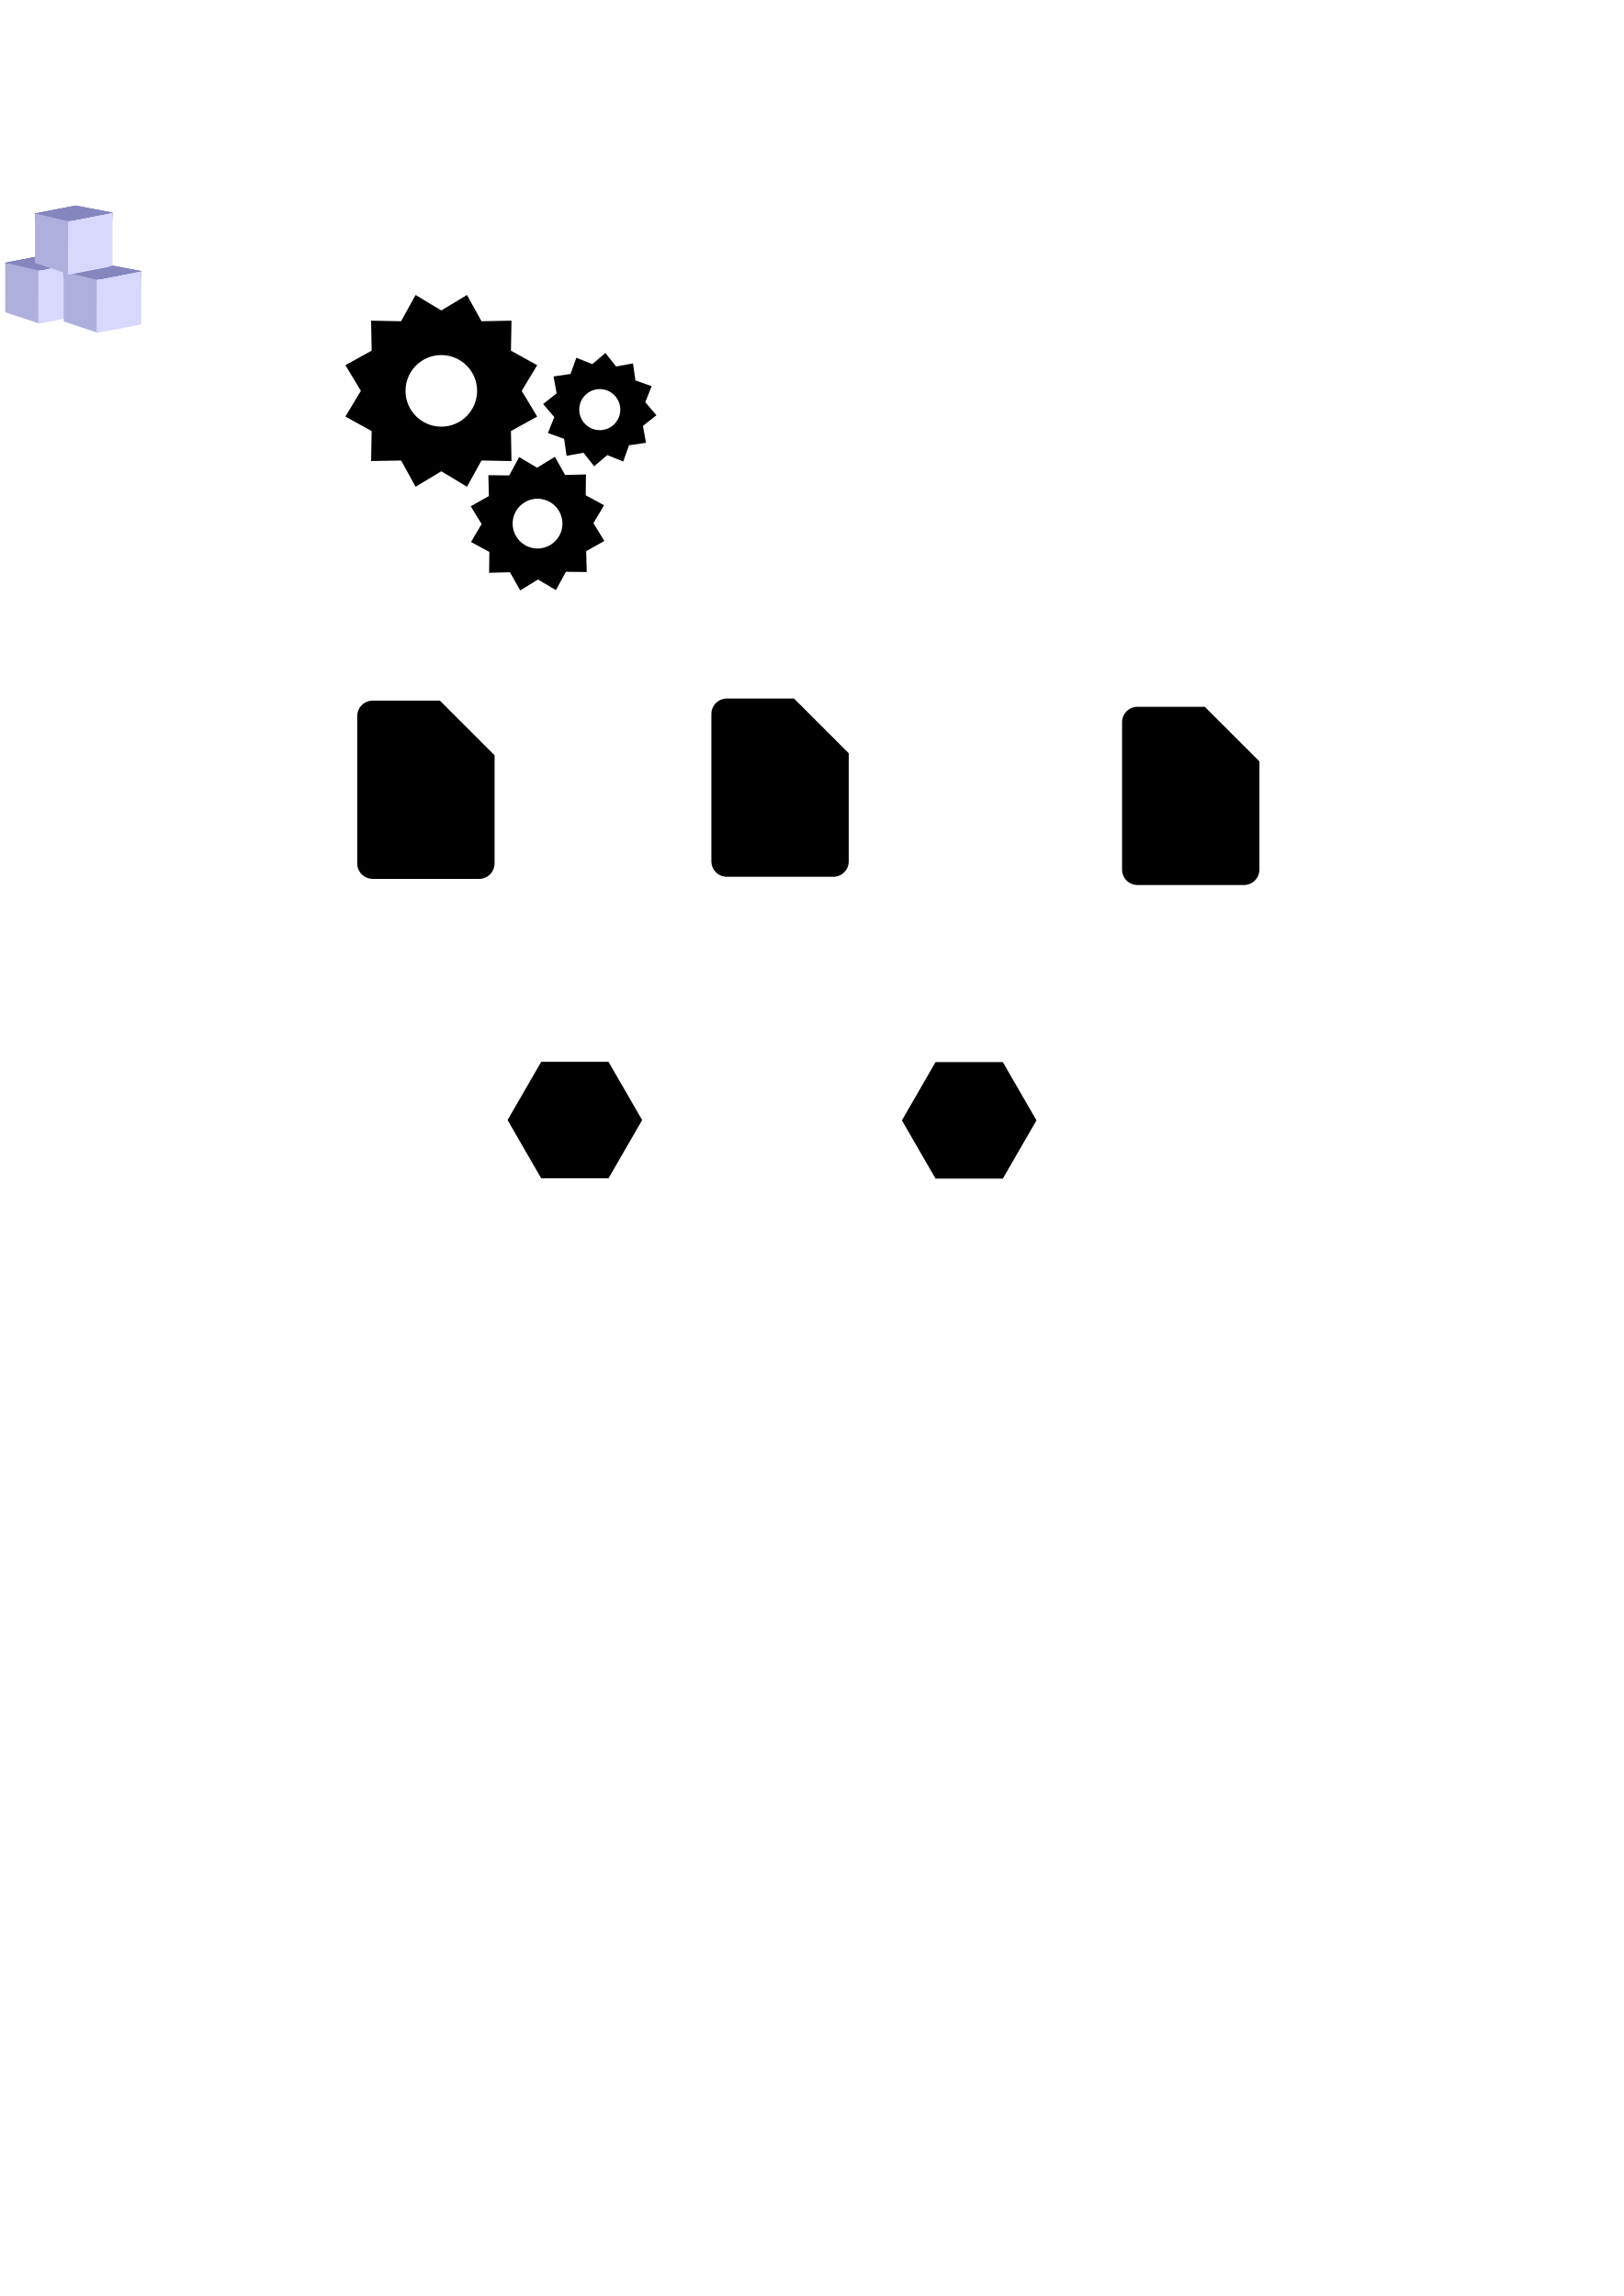
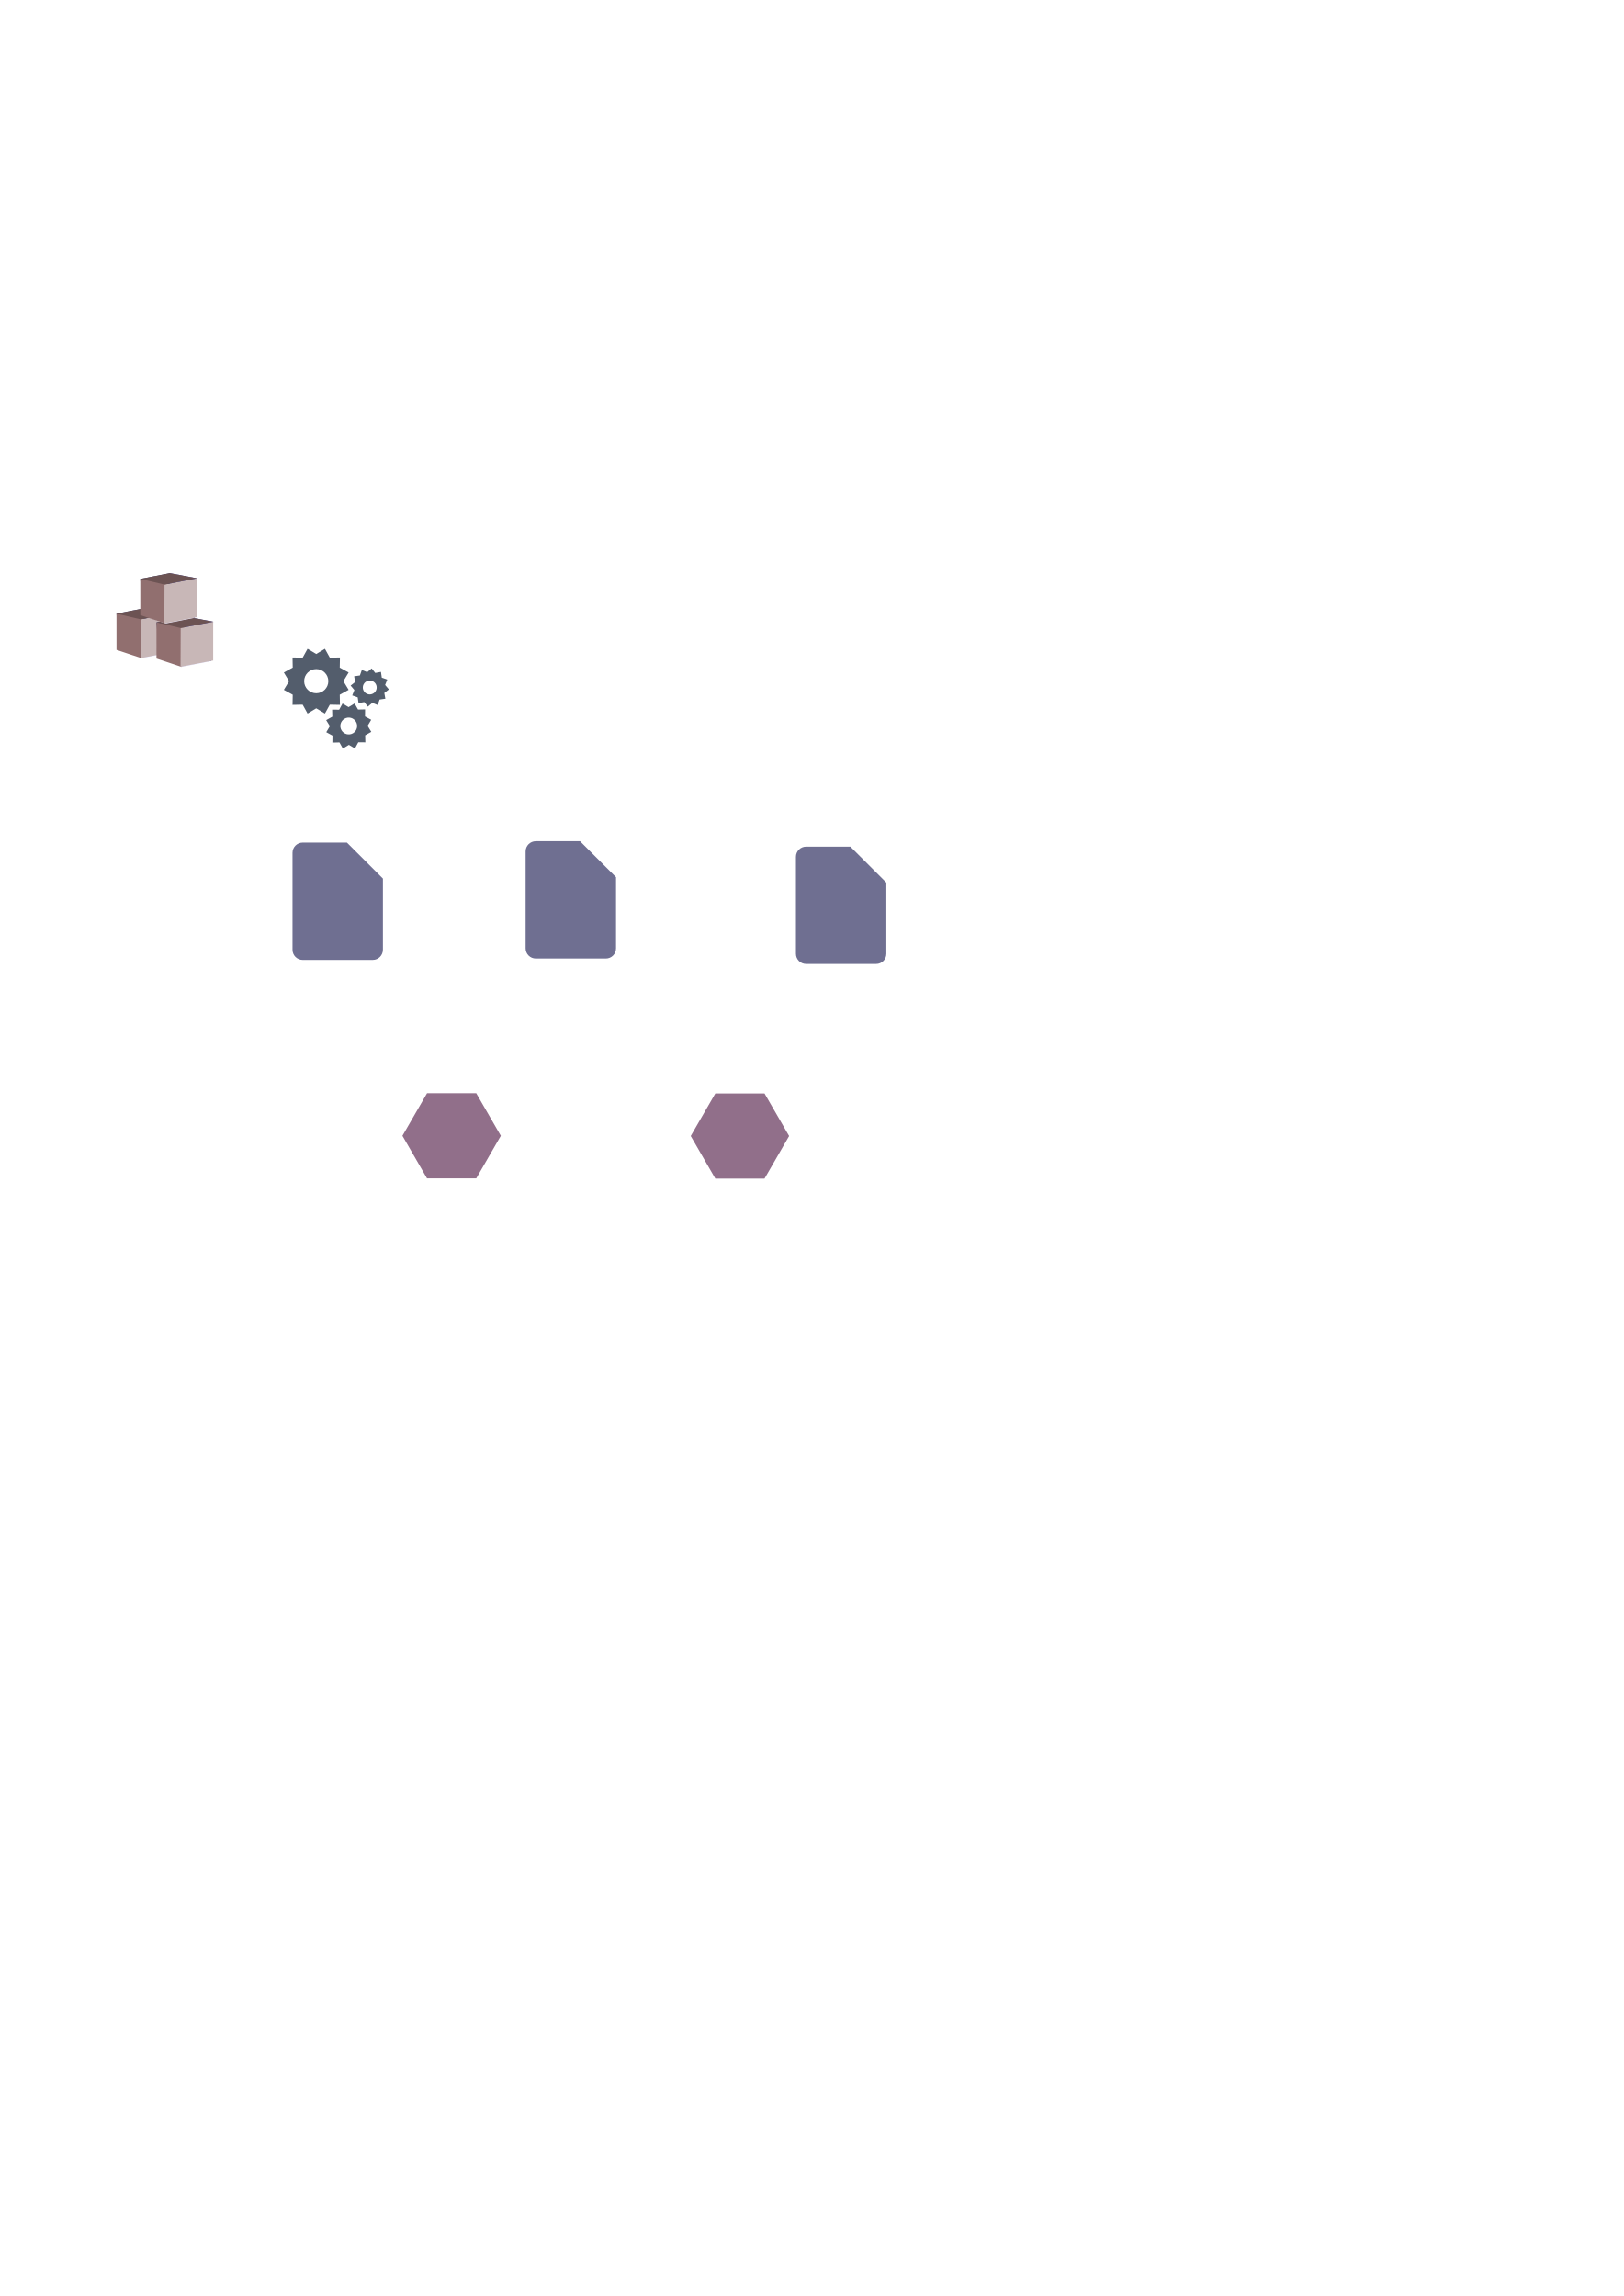
<svg xmlns="http://www.w3.org/2000/svg" width="210mm" height="297mm" viewBox="0 0 210 297" version="1.1" id="svg8">
  <defs id="defs2">
    </defs>
  <g id="layer1">
-     <path style="opacity:1;fill:#000000;fill-opacity:1;stroke:none;stroke-width:0.555;stroke-miterlimit:4;stroke-dasharray:1.665, 1.665;stroke-dashoffset:0;stroke-opacity:1" d="m 48.205,90.631 c -1.111,0 -2.005,0.894 -2.005,2.005 v 19.047 c 0,1.111 0.894,2.005 2.005,2.005 h 13.756 c 1.111,0 2.005,-0.894 2.005,-2.005 V 97.703 l -7.072,-7.072 z" id="rect834" />
-     <path style="opacity:1;fill:#000000;fill-opacity:1;stroke:none;stroke-width:0.555;stroke-miterlimit:4;stroke-dasharray:1.665, 1.665;stroke-dashoffset:0;stroke-opacity:1" d="m 94.009,90.361 c -1.111,0 -2.005,0.894 -2.005,2.005 v 19.047 c 0,1.111 0.894,2.005 2.005,2.005 h 13.756 c 1.111,0 2.005,-0.894 2.005,-2.005 V 97.433 L 102.698,90.361 Z" id="rect834-3" />
-     <path style="opacity:1;fill:#000000;fill-opacity:1;stroke:none;stroke-width:0.555;stroke-miterlimit:4;stroke-dasharray:1.665, 1.665;stroke-dashoffset:0;stroke-opacity:1" d="m 147.126,91.425 c -1.111,0 -2.005,0.894 -2.005,2.005 v 19.047 c 0,1.111 0.894,2.005 2.005,2.005 h 13.756 c 1.111,0 2.005,-0.894 2.005,-2.005 V 98.497 l -7.072,-7.072 z" id="rect834-6" />
-     <path style="opacity:1;fill:#000000;fill-opacity:1;stroke:none;stroke-width:0.555;stroke-miterlimit:4;stroke-dasharray:1.665, 1.665;stroke-dashoffset:0;stroke-opacity:1" d="m 83.051,144.886 -4.351,7.536 h -8.702 l -4.351,-7.536 4.351,-7.536 h 8.702 z" id="path861" />
-     <g id="g927">
-       <path id="path865" d="m 53.751,38.157 -1.877,3.396 -3.879,-0.072 0.072,3.879 -3.396,1.877 2.002,3.323 -2.002,3.323 3.396,1.877 -0.072,3.879 3.879,-0.072 1.877,3.396 3.323,-2.002 3.323,2.002 1.877,-3.396 3.879,0.072 -0.072,-3.879 3.396,-1.877 -2.002,-3.323 2.002,-3.323 -3.396,-1.877 0.072,-3.879 -3.879,0.072 -1.877,-3.396 -3.323,2.002 z m 3.323,7.773 a 4.63,4.63 0 0 1 4.63,4.63 4.63,4.63 0 0 1 -4.63,4.63 4.63,4.63 0 0 1 -4.63,-4.63 4.63,4.63 0 0 1 4.63,-4.63 z" style="opacity:1;fill:#000000;fill-opacity:1;stroke:none;stroke-width:0.555;stroke-miterlimit:4;stroke-dasharray:1.665, 1.665;stroke-dashoffset:0;stroke-opacity:1" />
-       <path id="path865-7" d="m 81.865,47.007 -2.188,0.401 -1.377,-1.747 -1.694,1.442 -2.066,-0.824 -0.746,2.096 -2.202,0.319 0.401,2.188 -1.747,1.377 1.442,1.694 -0.824,2.066 2.095,0.747 0.32,2.201 2.188,-0.401 1.377,1.747 1.694,-1.441 2.066,0.824 0.747,-2.095 2.201,-0.32 -0.401,-2.188 1.747,-1.377 -1.441,-1.694 0.824,-2.066 -2.096,-0.746 z m -2.24,4.298 a 2.655,2.655 0 0 1 -0.371,3.736 2.655,2.655 0 0 1 -3.736,-0.371 2.655,2.655 0 0 1 0.371,-3.736 2.655,2.655 0 0 1 3.736,0.371 z" style="opacity:1;fill:#000000;fill-opacity:1;stroke:none;stroke-width:0.318;stroke-miterlimit:4;stroke-dasharray:0.955, 0.955;stroke-dashoffset:0;stroke-opacity:1" />
-       <path id="path865-5" d="m 63.161,61.469 0.071,2.697 -2.351,1.323 1.41,2.3 -1.374,2.321 2.371,1.287 -0.03,2.697 2.697,-0.071 1.323,2.35 2.3,-1.41 2.321,1.374 1.287,-2.371 2.697,0.029 -0.071,-2.697 2.35,-1.323 -1.41,-2.299 1.374,-2.321 -2.371,-1.287 0.029,-2.697 -2.696,0.071 -1.323,-2.351 -2.299,1.41 -2.321,-1.374 -1.287,2.371 z m 4.73,3.488 a 3.219,3.219 0 0 1 4.406,1.144 3.219,3.219 0 0 1 -1.144,4.406 3.219,3.219 0 0 1 -4.406,-1.144 3.219,3.219 0 0 1 1.144,-4.406 z" style="opacity:1;fill:#000000;fill-opacity:1;stroke:none;stroke-width:0.386;stroke-miterlimit:4;stroke-dasharray:1.158, 1.158;stroke-dashoffset:0;stroke-opacity:1" />
+     <path style="opacity:1;fill:#6f6f91;fill-opacity:1;stroke:none;stroke-width:0.365;stroke-miterlimit:4;stroke-dasharray:1.096, 1.096;stroke-dashoffset:0;stroke-opacity:1" d="m 39.149,108.994 c -0.731,0 -1.319,0.588 -1.319,1.319 v 12.537 c 0,0.731 0.588,1.319 1.319,1.319 h 9.055 c 0.731,0 1.319,-0.588 1.319,-1.319 v -9.202 l -4.655,-4.655 z" id="rect834" />
+     <path style="opacity:1;fill:#6f6f91;fill-opacity:1;stroke:none;stroke-width:0.365;stroke-miterlimit:4;stroke-dasharray:1.096, 1.096;stroke-dashoffset:0;stroke-opacity:1" d="m 69.298,108.816 c -0.731,0 -1.319,0.588 -1.319,1.319 v 12.537 c 0,0.731 0.588,1.319 1.319,1.319 h 9.055 c 0.731,0 1.319,-0.588 1.319,-1.319 v -9.202 l -4.655,-4.655 z" id="rect834-3" />
+     <path style="opacity:1;fill:#6f6f91;fill-opacity:1;stroke:none;stroke-width:0.365;stroke-miterlimit:4;stroke-dasharray:1.096, 1.096;stroke-dashoffset:0;stroke-opacity:1" d="m 104.26,109.516 c -0.731,0 -1.319,0.588 -1.319,1.319 v 12.537 c 0,0.731 0.588,1.319 1.319,1.319 h 9.055 c 0.731,0 1.319,-0.588 1.319,-1.319 v -9.202 l -4.655,-4.655 z" id="rect834-6" />
+     <path style="opacity:1;fill:#916f8a;fill-opacity:1;stroke:none;stroke-width:0.406;stroke-miterlimit:4;stroke-dasharray:1.217, 1.217;stroke-dashoffset:0;stroke-opacity:1" d="m 64.772,146.922 -3.181,5.51 h -6.362 l -3.181,-5.51 3.181,-5.51 h 6.362 z" id="path861" />
+     <g id="g927" style="fill:#535d6c" transform="matrix(0.3376468,0,0,0.3376468,21.6283,71.04331)">
+       <path id="path865" d="m 53.751,38.157 -1.877,3.396 -3.879,-0.072 0.072,3.879 -3.396,1.877 2.002,3.323 -2.002,3.323 3.396,1.877 -0.072,3.879 3.879,-0.072 1.877,3.396 3.323,-2.002 3.323,2.002 1.877,-3.396 3.879,0.072 -0.072,-3.879 3.396,-1.877 -2.002,-3.323 2.002,-3.323 -3.396,-1.877 0.072,-3.879 -3.879,0.072 -1.877,-3.396 -3.323,2.002 z m 3.323,7.773 a 4.63,4.63 0 0 1 4.63,4.63 4.63,4.63 0 0 1 -4.63,4.63 4.63,4.63 0 0 1 -4.63,-4.63 4.63,4.63 0 0 1 4.63,-4.63 z" style="opacity:1;fill:#535d6c;fill-opacity:1;stroke:none;stroke-width:0.555;stroke-miterlimit:4;stroke-dasharray:1.665, 1.665;stroke-dashoffset:0;stroke-opacity:1" />
+       <path id="path865-7" d="m 81.865,47.007 -2.188,0.401 -1.377,-1.747 -1.694,1.442 -2.066,-0.824 -0.746,2.096 -2.202,0.319 0.401,2.188 -1.747,1.377 1.442,1.694 -0.824,2.066 2.095,0.747 0.32,2.201 2.188,-0.401 1.377,1.747 1.694,-1.441 2.066,0.824 0.747,-2.095 2.201,-0.32 -0.401,-2.188 1.747,-1.377 -1.441,-1.694 0.824,-2.066 -2.096,-0.746 z m -2.24,4.298 a 2.655,2.655 0 0 1 -0.371,3.736 2.655,2.655 0 0 1 -3.736,-0.371 2.655,2.655 0 0 1 0.371,-3.736 2.655,2.655 0 0 1 3.736,0.371 z" style="opacity:1;fill:#535d6c;fill-opacity:1;stroke:none;stroke-width:0.318;stroke-miterlimit:4;stroke-dasharray:0.955, 0.955;stroke-dashoffset:0;stroke-opacity:1" />
+       <path id="path865-5" d="m 63.161,61.469 0.071,2.697 -2.351,1.323 1.41,2.3 -1.374,2.321 2.371,1.287 -0.03,2.697 2.697,-0.071 1.323,2.35 2.3,-1.41 2.321,1.374 1.287,-2.371 2.697,0.029 -0.071,-2.697 2.35,-1.323 -1.41,-2.299 1.374,-2.321 -2.371,-1.287 0.029,-2.697 -2.696,0.071 -1.323,-2.351 -2.299,1.41 -2.321,-1.374 -1.287,2.371 z m 4.73,3.488 a 3.219,3.219 0 0 1 4.406,1.144 3.219,3.219 0 0 1 -1.144,4.406 3.219,3.219 0 0 1 -4.406,-1.144 3.219,3.219 0 0 1 1.144,-4.406 z" style="opacity:1;fill:#535d6c;fill-opacity:1;stroke:none;stroke-width:0.386;stroke-miterlimit:4;stroke-dasharray:1.158, 1.158;stroke-dashoffset:0;stroke-opacity:1" />
    </g>
    <path style="opacity:1;fill:#000000;fill-opacity:1;stroke:none;stroke-width:0.555;stroke-miterlimit:4;stroke-dasharray:1.665, 1.665;stroke-dashoffset:0;stroke-opacity:1" d="m -137.973,41.282 c -1.111,0 -2.005,0.894 -2.005,2.005 v 19.047 c 0,1.11 0.894,2.005 2.005,2.005 h 13.756 c 1.111,0 2.005,-0.894 2.005,-2.005 V 48.354 l -7.072,-7.072 z" id="rect834-35" />
    <path style="opacity:1;fill:#000000;fill-opacity:1;stroke:none;stroke-width:0.555;stroke-miterlimit:4;stroke-dasharray:1.665, 1.665;stroke-dashoffset:0;stroke-opacity:1" d="m -122.103,89.657 -4.351,7.536 -8.702,0 -4.351,-7.536 4.351,-7.536 8.702,0 z" id="path861-9" />
    <path style="opacity:1;fill:#000000;fill-opacity:1;stroke:none;stroke-width:0.555;stroke-miterlimit:4;stroke-dasharray:1.665, 1.665;stroke-dashoffset:0;stroke-opacity:1" d="m -132.427,-11.192 -1.877,3.396 -3.879,-0.072 0.072,3.879 -3.396,1.877 2.002,3.323 -2.002,3.323 3.396,1.877 -0.072,3.879 3.879,-0.072 1.877,3.396 3.323,-2.002 3.323,2.002 1.877,-3.396 3.879,0.072 -0.072,-3.879 3.396,-1.877 -2.002,-3.323 2.002,-3.323 -3.396,-1.877 0.072,-3.879 -3.879,0.072 -1.877,-3.396 -3.323,2.002 z m 3.323,7.773 a 4.63,4.63 0 0 1 4.63,4.63 4.63,4.63 0 0 1 -4.63,4.63 4.63,4.63 0 0 1 -4.63,-4.63 4.63,4.63 0 0 1 4.63,-4.63 z" id="path865-1" />
    <path style="opacity:1;fill:#000000;fill-opacity:1;stroke:none;stroke-width:0.318;stroke-miterlimit:4;stroke-dasharray:0.955, 0.955;stroke-dashoffset:0;stroke-opacity:1" d="m -104.313,-2.342 -2.188,0.401 -1.377,-1.747 -1.694,1.442 -2.066,-0.824 -0.746,2.096 -2.202,0.319 0.401,2.188 -1.747,1.377 1.442,1.694 -0.824,2.066 2.095,0.747 0.32,2.201 2.188,-0.401 1.377,1.747 1.694,-1.441 2.066,0.824 0.747,-2.095 2.201,-0.32 -0.401,-2.188 1.747,-1.377 -1.441,-1.694 0.824,-2.066 -2.096,-0.746 z m -2.24,4.298 a 2.655,2.655 0 0 1 -0.371,3.736 2.655,2.655 0 0 1 -3.736,-0.371 2.655,2.655 0 0 1 0.371,-3.736 2.655,2.655 0 0 1 3.736,0.371 z" id="path865-7-2" />
    <path style="opacity:1;fill:#000000;fill-opacity:1;stroke:none;stroke-width:0.386;stroke-miterlimit:4;stroke-dasharray:1.158, 1.158;stroke-dashoffset:0;stroke-opacity:1" d="m -123.017,12.12 0.071,2.697 -2.351,1.323 1.41,2.3 -1.374,2.321 2.371,1.287 -0.029,2.697 2.696,-0.071 1.323,2.35 2.3,-1.41 2.321,1.374 1.287,-2.371 2.697,0.029 -0.071,-2.697 2.35,-1.323 -1.41,-2.299 1.374,-2.321 -2.371,-1.287 0.029,-2.697 -2.696,0.071 -1.323,-2.351 -2.299,1.41 -2.321,-1.374 -1.287,2.371 z m 4.73,3.488 a 3.219,3.219 0 0 1 4.406,1.144 3.219,3.219 0 0 1 -1.144,4.406 3.219,3.219 0 0 1 -4.406,-1.144 3.219,3.219 0 0 1 1.144,-4.406 z" id="path865-5-7" />
-     <path style="opacity:1;fill:#000000;fill-opacity:1;stroke:none;stroke-width:0.555;stroke-miterlimit:4;stroke-dasharray:1.665, 1.665;stroke-dashoffset:0;stroke-opacity:1" d="m 134.051,144.924 -4.351,7.536 h -8.702 l -4.351,-7.536 4.351,-7.536 h 8.702 z" id="path861-0" />
-     <g id="g1124">
-       <g transform="matrix(0.5244426,0,0,0.5244426,-1.402261,18.18265)" style="opacity:1;fill:#ff8080;fill-opacity:1;stroke:none;stroke-width:2.098;stroke-miterlimit:4;stroke-dasharray:6.293, 6.293;stroke-dashoffset:0;stroke-opacity:1" id="g946">
-         <path id="path963" style="fill:#353564;fill-rule:evenodd;stroke:none;stroke-width:1.533;stroke-linejoin:round" d="M 13.981,28.186 3.972,30.133 5.019,42.396 14.117,40.626 Z" />
-         <path id="path965" style="fill:#e9e9ff;fill-rule:evenodd;stroke:none;stroke-width:1.533;stroke-linejoin:round" d="m 14.117,40.626 8.229,2.628 -9.876,1.921 -7.452,-2.779 z" />
-         <path id="path967" style="fill:#4d4d9f;fill-rule:evenodd;stroke:none;stroke-width:1.533;stroke-linejoin:round" d="m 13.981,28.186 9.119,1.736 -0.754,13.332 -8.229,-2.628 z" />
-         <path id="path969" style="fill:#afafde;fill-rule:evenodd;stroke:none;stroke-width:1.533;stroke-linejoin:round" d="m 3.972,30.133 9.115,1.353 -0.616,13.688 -8.491,-2.826 z" />
-         <path id="path971" style="fill:#d7d7ff;fill-rule:evenodd;stroke:none;stroke-width:1.533;stroke-linejoin:round" d="m 23.101,29.921 -10.959,2.132 -0.049,13.074 11.01,-2.11 z" />
-         <path id="path973" style="fill:#8686bf;fill-rule:evenodd;stroke:none;stroke-width:1.533;stroke-linejoin:round" d="m 13.981,28.186 9.119,1.736 -10.959,2.132 -8.17,-1.92 z" />
-       </g>
-       <g transform="matrix(0.5244426,0,0,0.5244426,6.15268,19.3774)" style="opacity:1;fill:#ff8080;fill-opacity:1;stroke:none;stroke-width:2.098;stroke-miterlimit:4;stroke-dasharray:6.293, 6.293;stroke-dashoffset:0;stroke-opacity:1" id="g946-1">
-         <path id="path963-8" style="fill:#353564;fill-rule:evenodd;stroke:none;stroke-width:1.533;stroke-linejoin:round" d="M 13.981,28.186 3.972,30.133 5.019,42.396 14.117,40.626 Z" />
-         <path id="path965-7" style="fill:#e9e9ff;fill-rule:evenodd;stroke:none;stroke-width:1.533;stroke-linejoin:round" d="m 14.117,40.626 8.229,2.628 -9.876,1.921 -7.452,-2.779 z" />
-         <path id="path967-9" style="fill:#4d4d9f;fill-rule:evenodd;stroke:none;stroke-width:1.533;stroke-linejoin:round" d="m 13.981,28.186 9.119,1.736 -0.754,13.332 -8.229,-2.628 z" />
-         <path id="path969-2" style="fill:#afafde;fill-rule:evenodd;stroke:none;stroke-width:1.533;stroke-linejoin:round" d="m 3.972,30.133 9.115,1.353 -0.616,13.688 -8.491,-2.826 z" />
-         <path id="path971-0" style="fill:#d7d7ff;fill-rule:evenodd;stroke:none;stroke-width:1.533;stroke-linejoin:round" d="m 23.101,29.921 -10.959,2.132 -0.049,13.074 11.01,-2.11 z" />
-         <path id="path973-2" style="fill:#8686bf;fill-rule:evenodd;stroke:none;stroke-width:1.533;stroke-linejoin:round" d="m 13.981,28.186 9.119,1.736 -10.959,2.132 -8.17,-1.92 z" />
-       </g>
-       <g transform="matrix(0.5244426,0,0,0.5244426,2.444484,11.80978)" style="opacity:1;fill:#ff8080;fill-opacity:1;stroke:none;stroke-width:2.098;stroke-miterlimit:4;stroke-dasharray:6.293, 6.293;stroke-dashoffset:0;stroke-opacity:1" id="g946-9">
-         <path id="path963-3" style="fill:#353564;fill-rule:evenodd;stroke:none;stroke-width:1.533;stroke-linejoin:round" d="M 13.981,28.186 3.972,30.133 5.019,42.396 14.117,40.626 Z" />
-         <path id="path965-6" style="fill:#e9e9ff;fill-rule:evenodd;stroke:none;stroke-width:1.533;stroke-linejoin:round" d="m 14.117,40.626 8.229,2.628 -9.876,1.921 -7.452,-2.779 z" />
-         <path id="path967-0" style="fill:#4d4d9f;fill-rule:evenodd;stroke:none;stroke-width:1.533;stroke-linejoin:round" d="m 13.981,28.186 9.119,1.736 -0.754,13.332 -8.229,-2.628 z" />
-         <path id="path969-6" style="fill:#afafde;fill-rule:evenodd;stroke:none;stroke-width:1.533;stroke-linejoin:round" d="m 3.972,30.133 9.115,1.353 -0.616,13.688 -8.491,-2.826 z" />
-         <path id="path971-2" style="fill:#d7d7ff;fill-rule:evenodd;stroke:none;stroke-width:1.533;stroke-linejoin:round" d="m 23.101,29.921 -10.959,2.132 -0.049,13.074 11.01,-2.11 z" />
-         <path id="path973-6" style="fill:#8686bf;fill-rule:evenodd;stroke:none;stroke-width:1.533;stroke-linejoin:round" d="m 13.981,28.186 9.119,1.736 -10.959,2.132 -8.17,-1.92 z" />
-       </g>
-     </g>
+     <path style="opacity:1;fill:#916f8a;fill-opacity:1;stroke:none;stroke-width:0.406;stroke-miterlimit:4;stroke-dasharray:1.217, 1.217;stroke-dashoffset:0;stroke-opacity:1" d="m 102.059,146.95 -3.181,5.51 h -6.362 l -3.181,-5.51 3.181,-5.51 h 6.362 z" id="path861-0" />
    <g id="g946-3" style="opacity:1;fill:#ff8080;fill-opacity:1;stroke:none;stroke-width:2.098;stroke-miterlimit:4;stroke-dasharray:6.293, 6.293;stroke-dashoffset:0;stroke-opacity:1" transform="matrix(0.5244426,0,0,0.5244426,-98.61125,25.99532)">
      <path d="M 13.981,28.186 3.972,30.133 5.019,42.396 14.117,40.626 Z" style="fill:#353564;fill-rule:evenodd;stroke:none;stroke-width:1.533;stroke-linejoin:round" id="path963-7" />
      <path d="m 14.117,40.626 8.229,2.628 -9.876,1.921 -7.452,-2.779 z" style="fill:#e9e9ff;fill-rule:evenodd;stroke:none;stroke-width:1.533;stroke-linejoin:round" id="path965-5" />
      <path d="m 13.981,28.186 9.119,1.736 -0.754,13.332 -8.229,-2.628 z" style="fill:#4d4d9f;fill-rule:evenodd;stroke:none;stroke-width:1.533;stroke-linejoin:round" id="path967-92" />
      <path d="m 3.972,30.133 9.115,1.353 -0.616,13.688 -8.491,-2.826 z" style="fill:#afafde;fill-rule:evenodd;stroke:none;stroke-width:1.533;stroke-linejoin:round" id="path969-28" />
      <path d="m 23.101,29.921 -10.959,2.132 -0.049,13.074 11.01,-2.11 z" style="fill:#d7d7ff;fill-rule:evenodd;stroke:none;stroke-width:1.533;stroke-linejoin:round" id="path971-9" />
      <path d="m 13.981,28.186 9.119,1.736 -10.959,2.132 -8.17,-1.92 z" style="fill:#8686bf;fill-rule:evenodd;stroke:none;stroke-width:1.533;stroke-linejoin:round" id="path973-7" />
    </g>
    <g id="g946-1-3" style="opacity:1;fill:#ff8080;fill-opacity:1;stroke:none;stroke-width:2.098;stroke-miterlimit:4;stroke-dasharray:6.293, 6.293;stroke-dashoffset:0;stroke-opacity:1" transform="matrix(0.5244426,0,0,0.5244426,-91.72448,27.99188)">
      <path d="M 13.981,28.186 3.972,30.133 5.019,42.396 14.117,40.626 Z" style="fill:#353564;fill-rule:evenodd;stroke:none;stroke-width:1.533;stroke-linejoin:round" id="path963-8-6" />
      <path d="m 14.117,40.626 8.229,2.628 -9.876,1.921 -7.452,-2.779 z" style="fill:#e9e9ff;fill-rule:evenodd;stroke:none;stroke-width:1.533;stroke-linejoin:round" id="path965-7-1" />
      <path d="m 13.981,28.186 9.119,1.736 -0.754,13.332 -8.229,-2.628 z" style="fill:#4d4d9f;fill-rule:evenodd;stroke:none;stroke-width:1.533;stroke-linejoin:round" id="path967-9-2" />
      <path d="m 3.972,30.133 9.115,1.353 -0.616,13.688 -8.491,-2.826 z" style="fill:#afafde;fill-rule:evenodd;stroke:none;stroke-width:1.533;stroke-linejoin:round" id="path969-2-9" />
      <path d="m 23.101,29.921 -10.959,2.132 -0.049,13.074 11.01,-2.11 z" style="fill:#d7d7ff;fill-rule:evenodd;stroke:none;stroke-width:1.533;stroke-linejoin:round" id="path971-0-3" />
      <path d="m 13.981,28.186 9.119,1.736 -10.959,2.132 -8.17,-1.92 z" style="fill:#8686bf;fill-rule:evenodd;stroke:none;stroke-width:1.533;stroke-linejoin:round" id="path973-2-1" />
    </g>
    <g id="g946-9-9" style="opacity:1;fill:#ff8080;fill-opacity:1;stroke:none;stroke-width:2.098;stroke-miterlimit:4;stroke-dasharray:6.293, 6.293;stroke-dashoffset:0;stroke-opacity:1" transform="matrix(0.5244426,0,0,0.5244426,-95.03178,20.29062)">
      <path d="M 13.981,28.186 3.972,30.133 5.019,42.396 14.117,40.626 Z" style="fill:#353564;fill-rule:evenodd;stroke:none;stroke-width:1.533;stroke-linejoin:round" id="path963-3-4" />
      <path d="m 14.117,40.626 8.229,2.628 -9.876,1.921 -7.452,-2.779 z" style="fill:#e9e9ff;fill-rule:evenodd;stroke:none;stroke-width:1.533;stroke-linejoin:round" id="path965-6-7" />
      <path d="m 13.981,28.186 9.119,1.736 -0.754,13.332 -8.229,-2.628 z" style="fill:#4d4d9f;fill-rule:evenodd;stroke:none;stroke-width:1.533;stroke-linejoin:round" id="path967-0-8" />
      <path d="m 3.972,30.133 9.115,1.353 -0.616,13.688 -8.491,-2.826 z" style="fill:#afafde;fill-rule:evenodd;stroke:none;stroke-width:1.533;stroke-linejoin:round" id="path969-6-4" />
      <path d="m 23.101,29.921 -10.959,2.132 -0.049,13.074 11.01,-2.11 z" style="fill:#d7d7ff;fill-rule:evenodd;stroke:none;stroke-width:1.533;stroke-linejoin:round" id="path971-2-5" />
      <path d="m 13.981,28.186 9.119,1.736 -10.959,2.132 -8.17,-1.92 z" style="fill:#8686bf;fill-rule:evenodd;stroke:none;stroke-width:1.533;stroke-linejoin:round" id="path973-6-0" />
    </g>
+     <g id="g946-9-9-3" style="opacity:1;fill:#ff8080;fill-opacity:1;stroke:none;stroke-width:2.098;stroke-miterlimit:4;stroke-dasharray:6.293, 6.293;stroke-dashoffset:0;stroke-opacity:1" transform="matrix(0.5244426,0,0,0.5244426,-63.63852,37.30061)">
+       <path d="M 13.981,28.186 3.972,30.133 5.019,42.396 14.117,40.626 Z" style="fill:#353564;fill-rule:evenodd;stroke:none;stroke-width:1.533;stroke-linejoin:round" id="path963-3-4-6" />
+       <path d="m 14.117,40.626 8.229,2.628 -9.876,1.921 -7.452,-2.779 z" style="fill:#e9e9ff;fill-rule:evenodd;stroke:none;stroke-width:1.533;stroke-linejoin:round" id="path965-6-7-1" />
+       <path d="m 13.981,28.186 9.119,1.736 -0.754,13.332 -8.229,-2.628 z" style="fill:#4d4d9f;fill-rule:evenodd;stroke:none;stroke-width:1.533;stroke-linejoin:round" id="path967-0-8-0" />
+       <path d="m 3.972,30.133 9.115,1.353 -0.616,13.688 -8.491,-2.826 z" style="fill:#916f6f;fill-rule:evenodd;stroke:none;stroke-width:1.533;stroke-linejoin:round" id="path969-6-4-6" />
+       <path d="m 23.101,29.921 -10.959,2.132 -0.049,13.074 11.01,-2.11 z" style="fill:#c8b7b7;fill-rule:evenodd;stroke:none;stroke-width:1.533;stroke-linejoin:round" id="path971-2-5-3" />
+       <path d="m 13.981,28.186 9.119,1.736 -10.959,2.132 -8.17,-1.92 z" style="fill:#6c5353;fill-rule:evenodd;stroke:none;stroke-width:1.533;stroke-linejoin:round" id="path973-6-0-2" />
+     </g>
+     <g id="g946-9-9-3-0" style="opacity:1;fill:#ff8080;fill-opacity:1;stroke:none;stroke-width:2.098;stroke-miterlimit:4;stroke-dasharray:6.293, 6.293;stroke-dashoffset:0;stroke-opacity:1" transform="matrix(0.5244426,0,0,0.5244426,-56.56735,38.83741)">
+       <path d="M 13.981,28.186 3.972,30.133 5.019,42.396 14.117,40.626 Z" style="fill:#353564;fill-rule:evenodd;stroke:none;stroke-width:1.533;stroke-linejoin:round" id="path963-3-4-6-6" />
+       <path d="m 14.117,40.626 8.229,2.628 -9.876,1.921 -7.452,-2.779 z" style="fill:#e9e9ff;fill-rule:evenodd;stroke:none;stroke-width:1.533;stroke-linejoin:round" id="path965-6-7-1-1" />
+       <path d="m 13.981,28.186 9.119,1.736 -0.754,13.332 -8.229,-2.628 z" style="fill:#4d4d9f;fill-rule:evenodd;stroke:none;stroke-width:1.533;stroke-linejoin:round" id="path967-0-8-0-5" />
+       <path d="m 3.972,30.133 9.115,1.353 -0.616,13.688 -8.491,-2.826 z" style="fill:#916f6f;fill-rule:evenodd;stroke:none;stroke-width:1.533;stroke-linejoin:round" id="path969-6-4-6-5" />
+       <path d="m 23.101,29.921 -10.959,2.132 -0.049,13.074 11.01,-2.11 z" style="fill:#c8b7b7;fill-rule:evenodd;stroke:none;stroke-width:1.533;stroke-linejoin:round" id="path971-2-5-3-4" />
+       <path d="m 13.981,28.186 9.119,1.736 -10.959,2.132 -8.17,-1.92 z" style="fill:#6c5353;fill-rule:evenodd;stroke:none;stroke-width:1.533;stroke-linejoin:round" id="path973-6-0-2-7" />
+     </g>
+     <g id="g946-9-9-3-6" style="opacity:1;fill:#ff8080;fill-opacity:1;stroke:none;stroke-width:2.098;stroke-miterlimit:4;stroke-dasharray:6.293, 6.293;stroke-dashoffset:0;stroke-opacity:1" transform="matrix(0.5244426,0,0,0.5244426,-59.42903,31.15341)">
+       <path d="M 13.981,28.186 3.972,30.133 5.019,42.396 14.117,40.626 Z" style="fill:#353564;fill-rule:evenodd;stroke:none;stroke-width:1.533;stroke-linejoin:round" id="path963-3-4-6-5" />
+       <path d="m 14.117,40.626 8.229,2.628 -9.876,1.921 -7.452,-2.779 z" style="fill:#e9e9ff;fill-rule:evenodd;stroke:none;stroke-width:1.533;stroke-linejoin:round" id="path965-6-7-1-6" />
+       <path d="m 13.981,28.186 9.119,1.736 -0.754,13.332 -8.229,-2.628 z" style="fill:#4d4d9f;fill-rule:evenodd;stroke:none;stroke-width:1.533;stroke-linejoin:round" id="path967-0-8-0-9" />
+       <path d="m 3.972,30.133 9.115,1.353 -0.616,13.688 -8.491,-2.826 z" style="fill:#916f6f;fill-rule:evenodd;stroke:none;stroke-width:1.533;stroke-linejoin:round" id="path969-6-4-6-3" />
+       <path d="m 23.101,29.921 -10.959,2.132 -0.049,13.074 11.01,-2.11 z" style="fill:#c8b7b7;fill-rule:evenodd;stroke:none;stroke-width:1.533;stroke-linejoin:round" id="path971-2-5-3-7" />
+       <path d="m 13.981,28.186 9.119,1.736 -10.959,2.132 -8.17,-1.92 z" style="fill:#6c5353;fill-rule:evenodd;stroke:none;stroke-width:1.533;stroke-linejoin:round" id="path973-6-0-2-4" />
+     </g>
+     <g transform="matrix(0.7311289,0,0,0.7311289,48.53338,44.42542)" id="g1246-5">
+       <g transform="matrix(0.5244426,0,0,0.5244426,-47.85802,32.00894)" style="opacity:1;fill:#ff8080;fill-opacity:1;stroke:none;stroke-width:2.098;stroke-miterlimit:4;stroke-dasharray:6.293, 6.293;stroke-dashoffset:0;stroke-opacity:1" id="g946-9-9-3-2">
+         <path id="path963-3-4-6-54" style="fill:#353564;fill-rule:evenodd;stroke:none;stroke-width:1.533;stroke-linejoin:round" d="M 13.981,28.186 3.972,30.133 5.019,42.396 14.117,40.626 Z" />
+         <path id="path965-6-7-1-7" style="fill:#e9e9ff;fill-rule:evenodd;stroke:none;stroke-width:1.533;stroke-linejoin:round" d="m 14.117,40.626 8.229,2.628 -9.876,1.921 -7.452,-2.779 z" />
+         <path id="path967-0-8-0-4" style="fill:#4d4d9f;fill-rule:evenodd;stroke:none;stroke-width:1.533;stroke-linejoin:round" d="m 13.981,28.186 9.119,1.736 -0.754,13.332 -8.229,-2.628 z" />
+         <path id="path969-6-4-6-4" style="fill:#916f6f;fill-rule:evenodd;stroke:none;stroke-width:1.533;stroke-linejoin:round" d="m 3.972,30.133 9.115,1.353 -0.616,13.688 -8.491,-2.826 z" />
+         <path id="path971-2-5-3-3" style="fill:#c8b7b7;fill-rule:evenodd;stroke:none;stroke-width:1.533;stroke-linejoin:round" d="m 23.101,29.921 -10.959,2.132 -0.049,13.074 11.01,-2.11 z" />
+         <path id="path973-6-0-2-0" style="fill:#6c5353;fill-rule:evenodd;stroke:none;stroke-width:1.533;stroke-linejoin:round" d="m 13.981,28.186 9.119,1.736 -10.959,2.132 -8.17,-1.92 z" />
+       </g>
+       <g transform="matrix(0.5244426,0,0,0.5244426,-40.78684,33.54574)" style="opacity:1;fill:#ff8080;fill-opacity:1;stroke:none;stroke-width:2.098;stroke-miterlimit:4;stroke-dasharray:6.293, 6.293;stroke-dashoffset:0;stroke-opacity:1" id="g946-9-9-3-0-7">
+         <path id="path963-3-4-6-6-8" style="fill:#353564;fill-rule:evenodd;stroke:none;stroke-width:1.533;stroke-linejoin:round" d="M 13.981,28.186 3.972,30.133 5.019,42.396 14.117,40.626 Z" />
+         <path id="path965-6-7-1-1-6" style="fill:#e9e9ff;fill-rule:evenodd;stroke:none;stroke-width:1.533;stroke-linejoin:round" d="m 14.117,40.626 8.229,2.628 -9.876,1.921 -7.452,-2.779 z" />
+         <path id="path967-0-8-0-5-8" style="fill:#4d4d9f;fill-rule:evenodd;stroke:none;stroke-width:1.533;stroke-linejoin:round" d="m 13.981,28.186 9.119,1.736 -0.754,13.332 -8.229,-2.628 z" />
+         <path id="path969-6-4-6-5-8" style="fill:#916f6f;fill-rule:evenodd;stroke:none;stroke-width:1.533;stroke-linejoin:round" d="m 3.972,30.133 9.115,1.353 -0.616,13.688 -8.491,-2.826 z" />
+         <path id="path971-2-5-3-4-4" style="fill:#c8b7b7;fill-rule:evenodd;stroke:none;stroke-width:1.533;stroke-linejoin:round" d="m 23.101,29.921 -10.959,2.132 -0.049,13.074 11.01,-2.11 z" />
+         <path id="path973-6-0-2-7-3" style="fill:#6c5353;fill-rule:evenodd;stroke:none;stroke-width:1.533;stroke-linejoin:round" d="m 13.981,28.186 9.119,1.736 -10.959,2.132 -8.17,-1.92 z" />
+       </g>
+       <g transform="matrix(0.5244426,0,0,0.5244426,-43.64852,25.86174)" style="opacity:1;fill:#ff8080;fill-opacity:1;stroke:none;stroke-width:2.098;stroke-miterlimit:4;stroke-dasharray:6.293, 6.293;stroke-dashoffset:0;stroke-opacity:1" id="g946-9-9-3-6-1">
+         <path id="path963-3-4-6-5-4" style="fill:#353564;fill-rule:evenodd;stroke:none;stroke-width:1.533;stroke-linejoin:round" d="M 13.981,28.186 3.972,30.133 5.019,42.396 14.117,40.626 Z" />
+         <path id="path965-6-7-1-6-9" style="fill:#e9e9ff;fill-rule:evenodd;stroke:none;stroke-width:1.533;stroke-linejoin:round" d="m 14.117,40.626 8.229,2.628 -9.876,1.921 -7.452,-2.779 z" />
+         <path id="path967-0-8-0-9-2" style="fill:#4d4d9f;fill-rule:evenodd;stroke:none;stroke-width:1.533;stroke-linejoin:round" d="m 13.981,28.186 9.119,1.736 -0.754,13.332 -8.229,-2.628 z" />
+         <path id="path969-6-4-6-3-0" style="fill:#916f6f;fill-rule:evenodd;stroke:none;stroke-width:1.533;stroke-linejoin:round" d="m 3.972,30.133 9.115,1.353 -0.616,13.688 -8.491,-2.826 z" />
+         <path id="path971-2-5-3-7-6" style="fill:#c8b7b7;fill-rule:evenodd;stroke:none;stroke-width:1.533;stroke-linejoin:round" d="m 23.101,29.921 -10.959,2.132 -0.049,13.074 11.01,-2.11 z" />
+         <path id="path973-6-0-2-4-8" style="fill:#6c5353;fill-rule:evenodd;stroke:none;stroke-width:1.533;stroke-linejoin:round" d="m 13.981,28.186 9.119,1.736 -10.959,2.132 -8.17,-1.92 z" />
+       </g>
+     </g>
  </g>
</svg>
